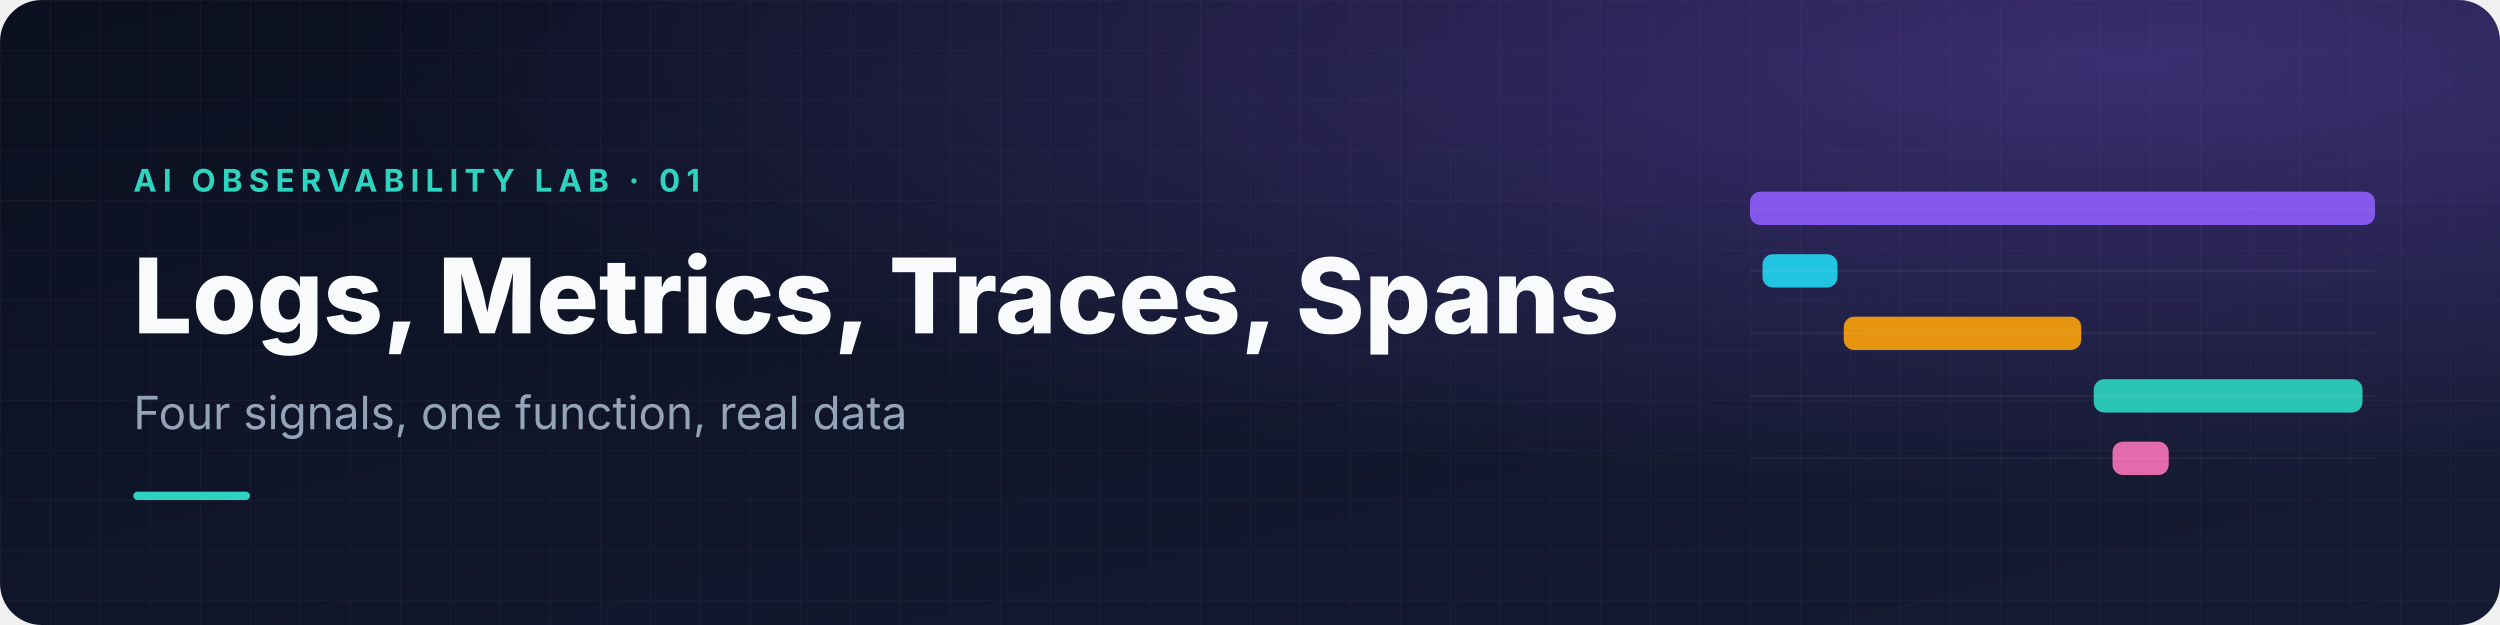
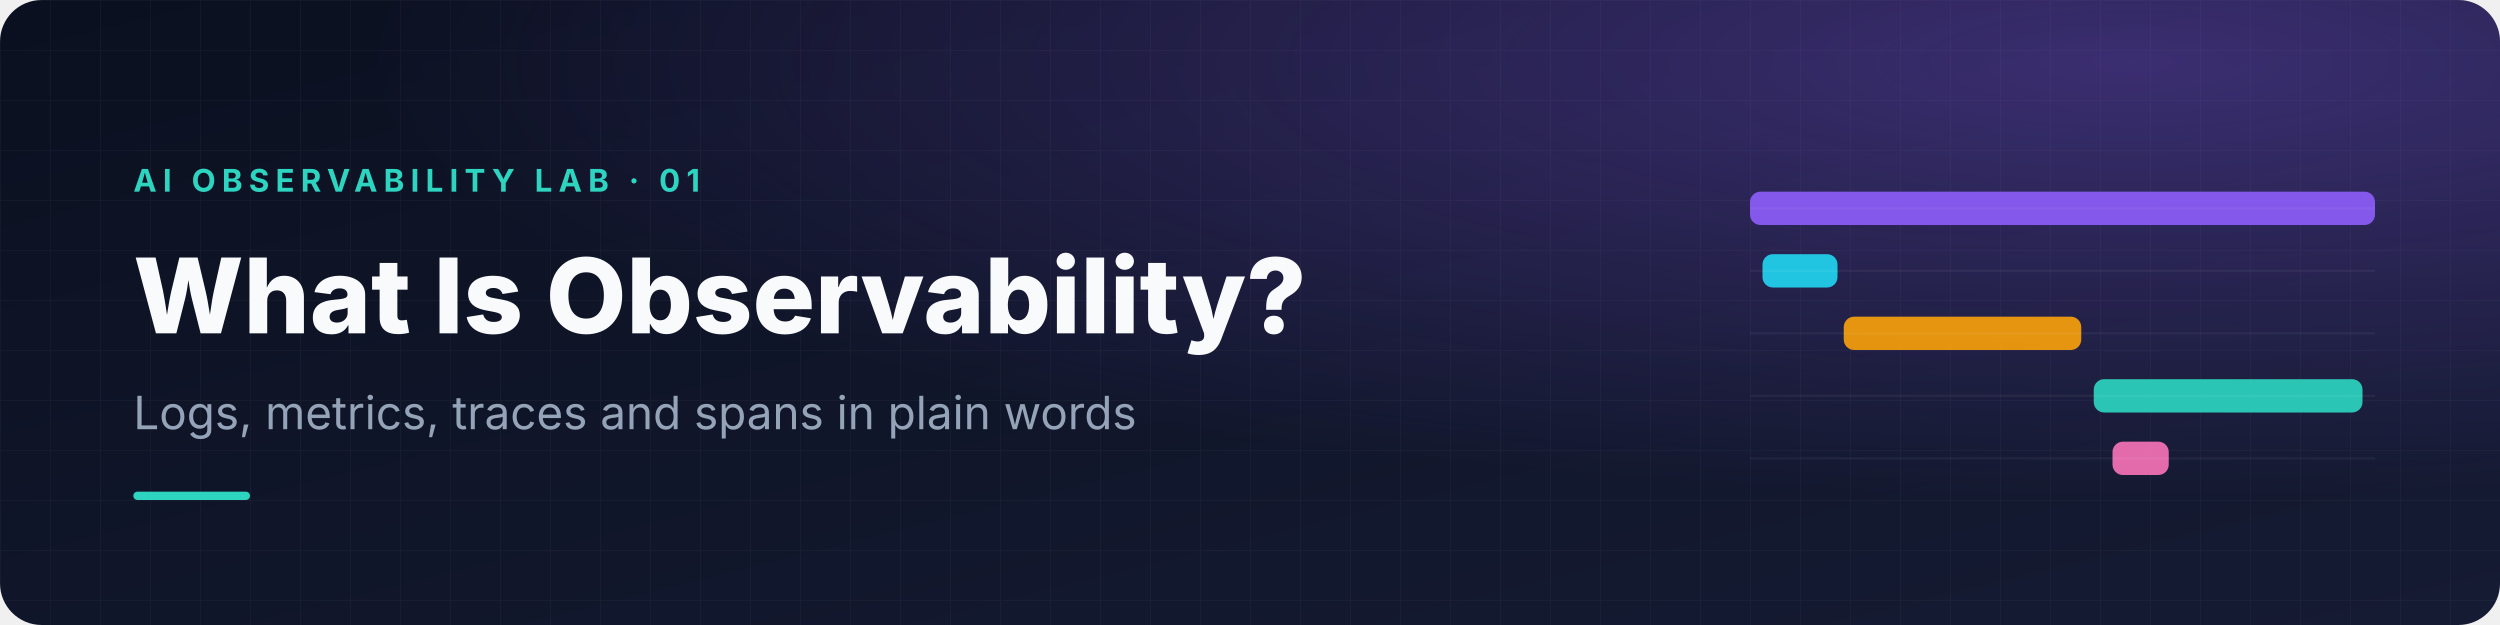
- <svg xmlns="http://www.w3.org/2000/svg" viewBox="0 0 1200 300" width="1200" height="300" role="img" aria-label="Logs, Metrics, Traces, Spans">
+ <svg xmlns="http://www.w3.org/2000/svg" viewBox="0 0 1200 300" width="1200" height="300" role="img" aria-label="What Is Observability?">
  <defs>
    <linearGradient id="bg" x1="0" y1="0" x2="1" y2="1">
      <stop offset="0" stop-color="#0B1020" />
      <stop offset="1" stop-color="#151B33" />
    </linearGradient>
    <radialGradient id="glow" cx="0.85" cy="0.1" r="0.7">
      <stop offset="0" stop-color="#8B5CF6" stop-opacity="0.35" />
      <stop offset="1" stop-color="#8B5CF6" stop-opacity="0" />
    </radialGradient>
    <pattern id="grid" width="24" height="24" patternUnits="userSpaceOnUse">
      <path d="M24 0H0V24" fill="none" stroke="#ffffff" stroke-opacity="0.035" />
    </pattern>
  </defs>
  <rect width="1200" height="300" rx="20" fill="url(#bg)" />
  <rect width="1200" height="300" rx="20" fill="url(#grid)" />
  <rect width="1200" height="300" rx="20" fill="url(#glow)" />
  <text x="64" y="92" font-family="Inter, -apple-system, 'Segoe UI', Helvetica, Arial, sans-serif" font-size="15" font-weight="700" letter-spacing="3" fill="#2DD4BF">AI OBSERVABILITY LAB  ·  01</text>
-   <text x="64" y="160" font-family="Inter, -apple-system, 'Segoe UI', Helvetica, Arial, sans-serif" font-size="50" font-weight="800" fill="#F8FAFC">Logs, Metrics, Traces, Spans</text>
-   <text x="64" y="206" font-family="Inter, -apple-system, 'Segoe UI', Helvetica, Arial, sans-serif" font-size="22" fill="#94A3B8">Four signals, one function, real data</text>
+   <text x="64" y="160" font-family="Inter, -apple-system, 'Segoe UI', Helvetica, Arial, sans-serif" font-size="50" font-weight="800" fill="#F8FAFC">What Is Observability?</text>
+   <text x="64" y="206" font-family="Inter, -apple-system, 'Segoe UI', Helvetica, Arial, sans-serif" font-size="22" fill="#94A3B8">Logs, metrics, traces and spans in plain words</text>
  <rect x="64" y="236" width="56" height="4" rx="2" fill="#2DD4BF" />
  <rect x="840.0" y="92" width="300.0" height="16" rx="5" fill="#8B5CF6" opacity="0.92" />
  <line x1="840" y1="100" x2="1140" y2="100" stroke="#ffffff" stroke-opacity="0.05" />
  <rect x="846.0" y="122" width="36.0" height="16" rx="5" fill="#22D3EE" opacity="0.92" />
  <line x1="840" y1="130" x2="1140" y2="130" stroke="#ffffff" stroke-opacity="0.05" />
  <rect x="885.0" y="152" width="114.0" height="16" rx="5" fill="#F59E0B" opacity="0.92" />
  <line x1="840" y1="160" x2="1140" y2="160" stroke="#ffffff" stroke-opacity="0.05" />
  <rect x="1005.0" y="182" width="129.0" height="16" rx="5" fill="#2DD4BF" opacity="0.92" />
  <line x1="840" y1="190" x2="1140" y2="190" stroke="#ffffff" stroke-opacity="0.05" />
  <rect x="1014.0" y="212" width="27.0" height="16" rx="5" fill="#F472B6" opacity="0.92" />
  <line x1="840" y1="220" x2="1140" y2="220" stroke="#ffffff" stroke-opacity="0.05" />
</svg>
